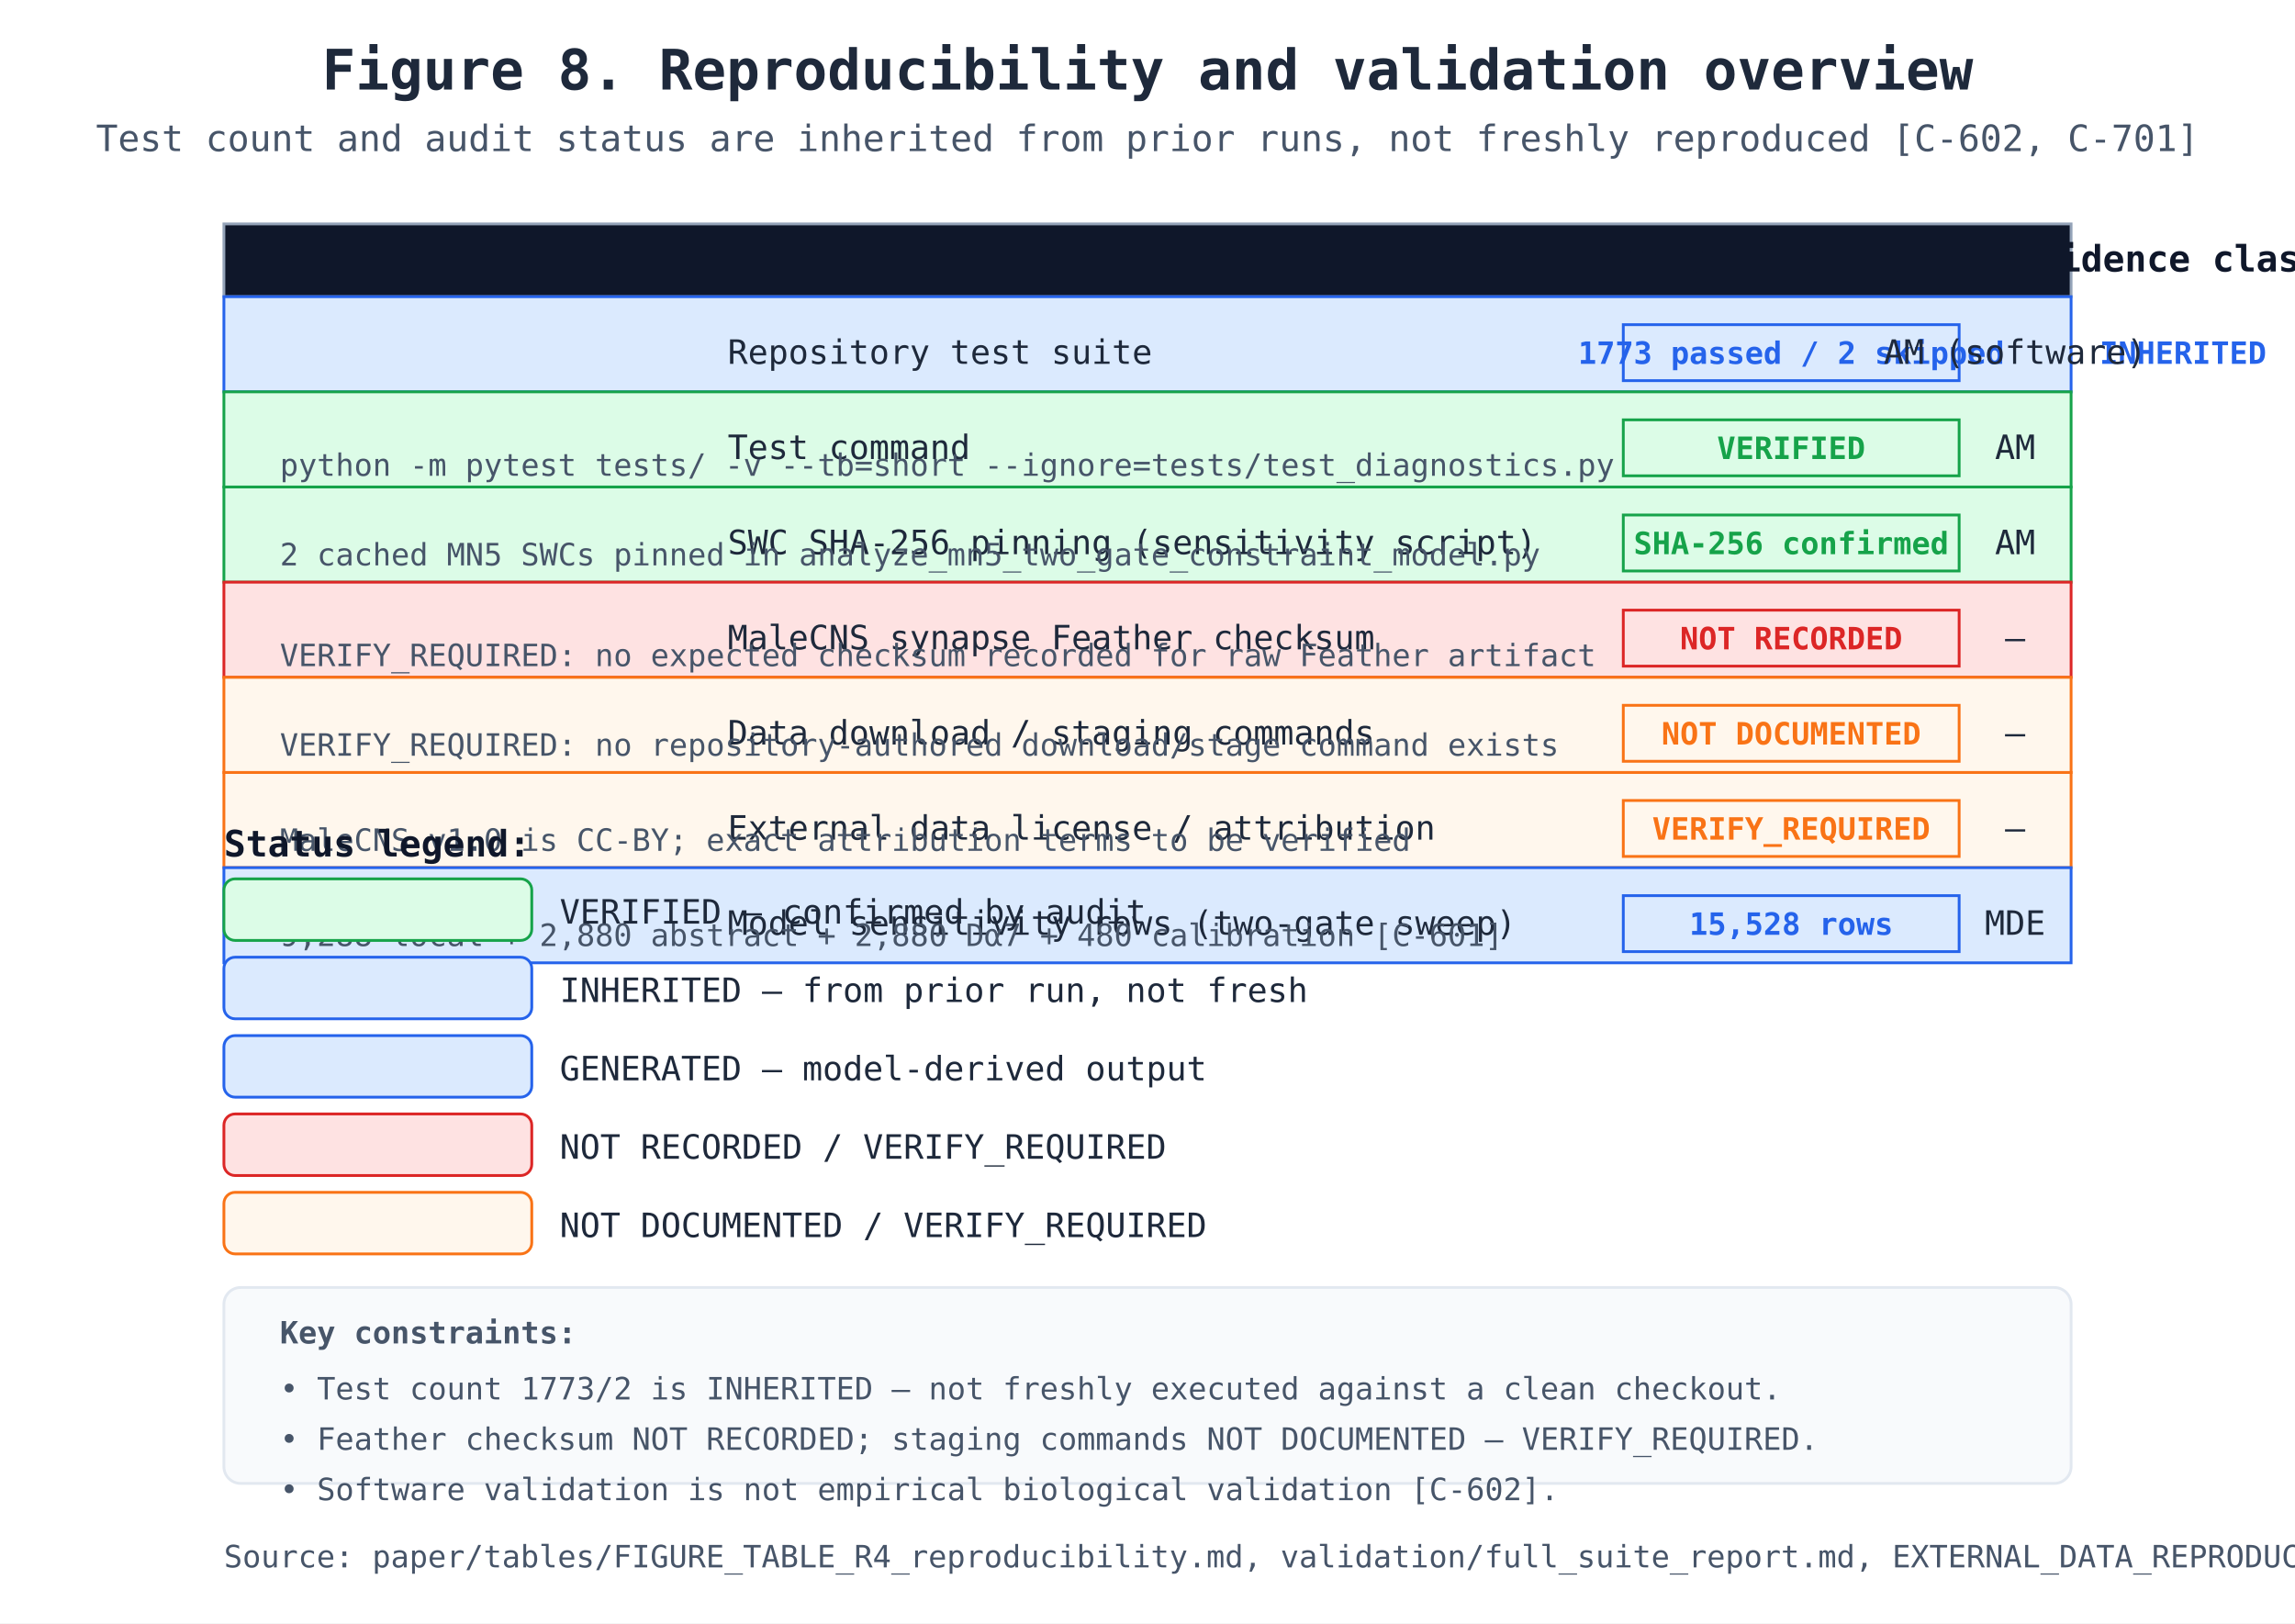
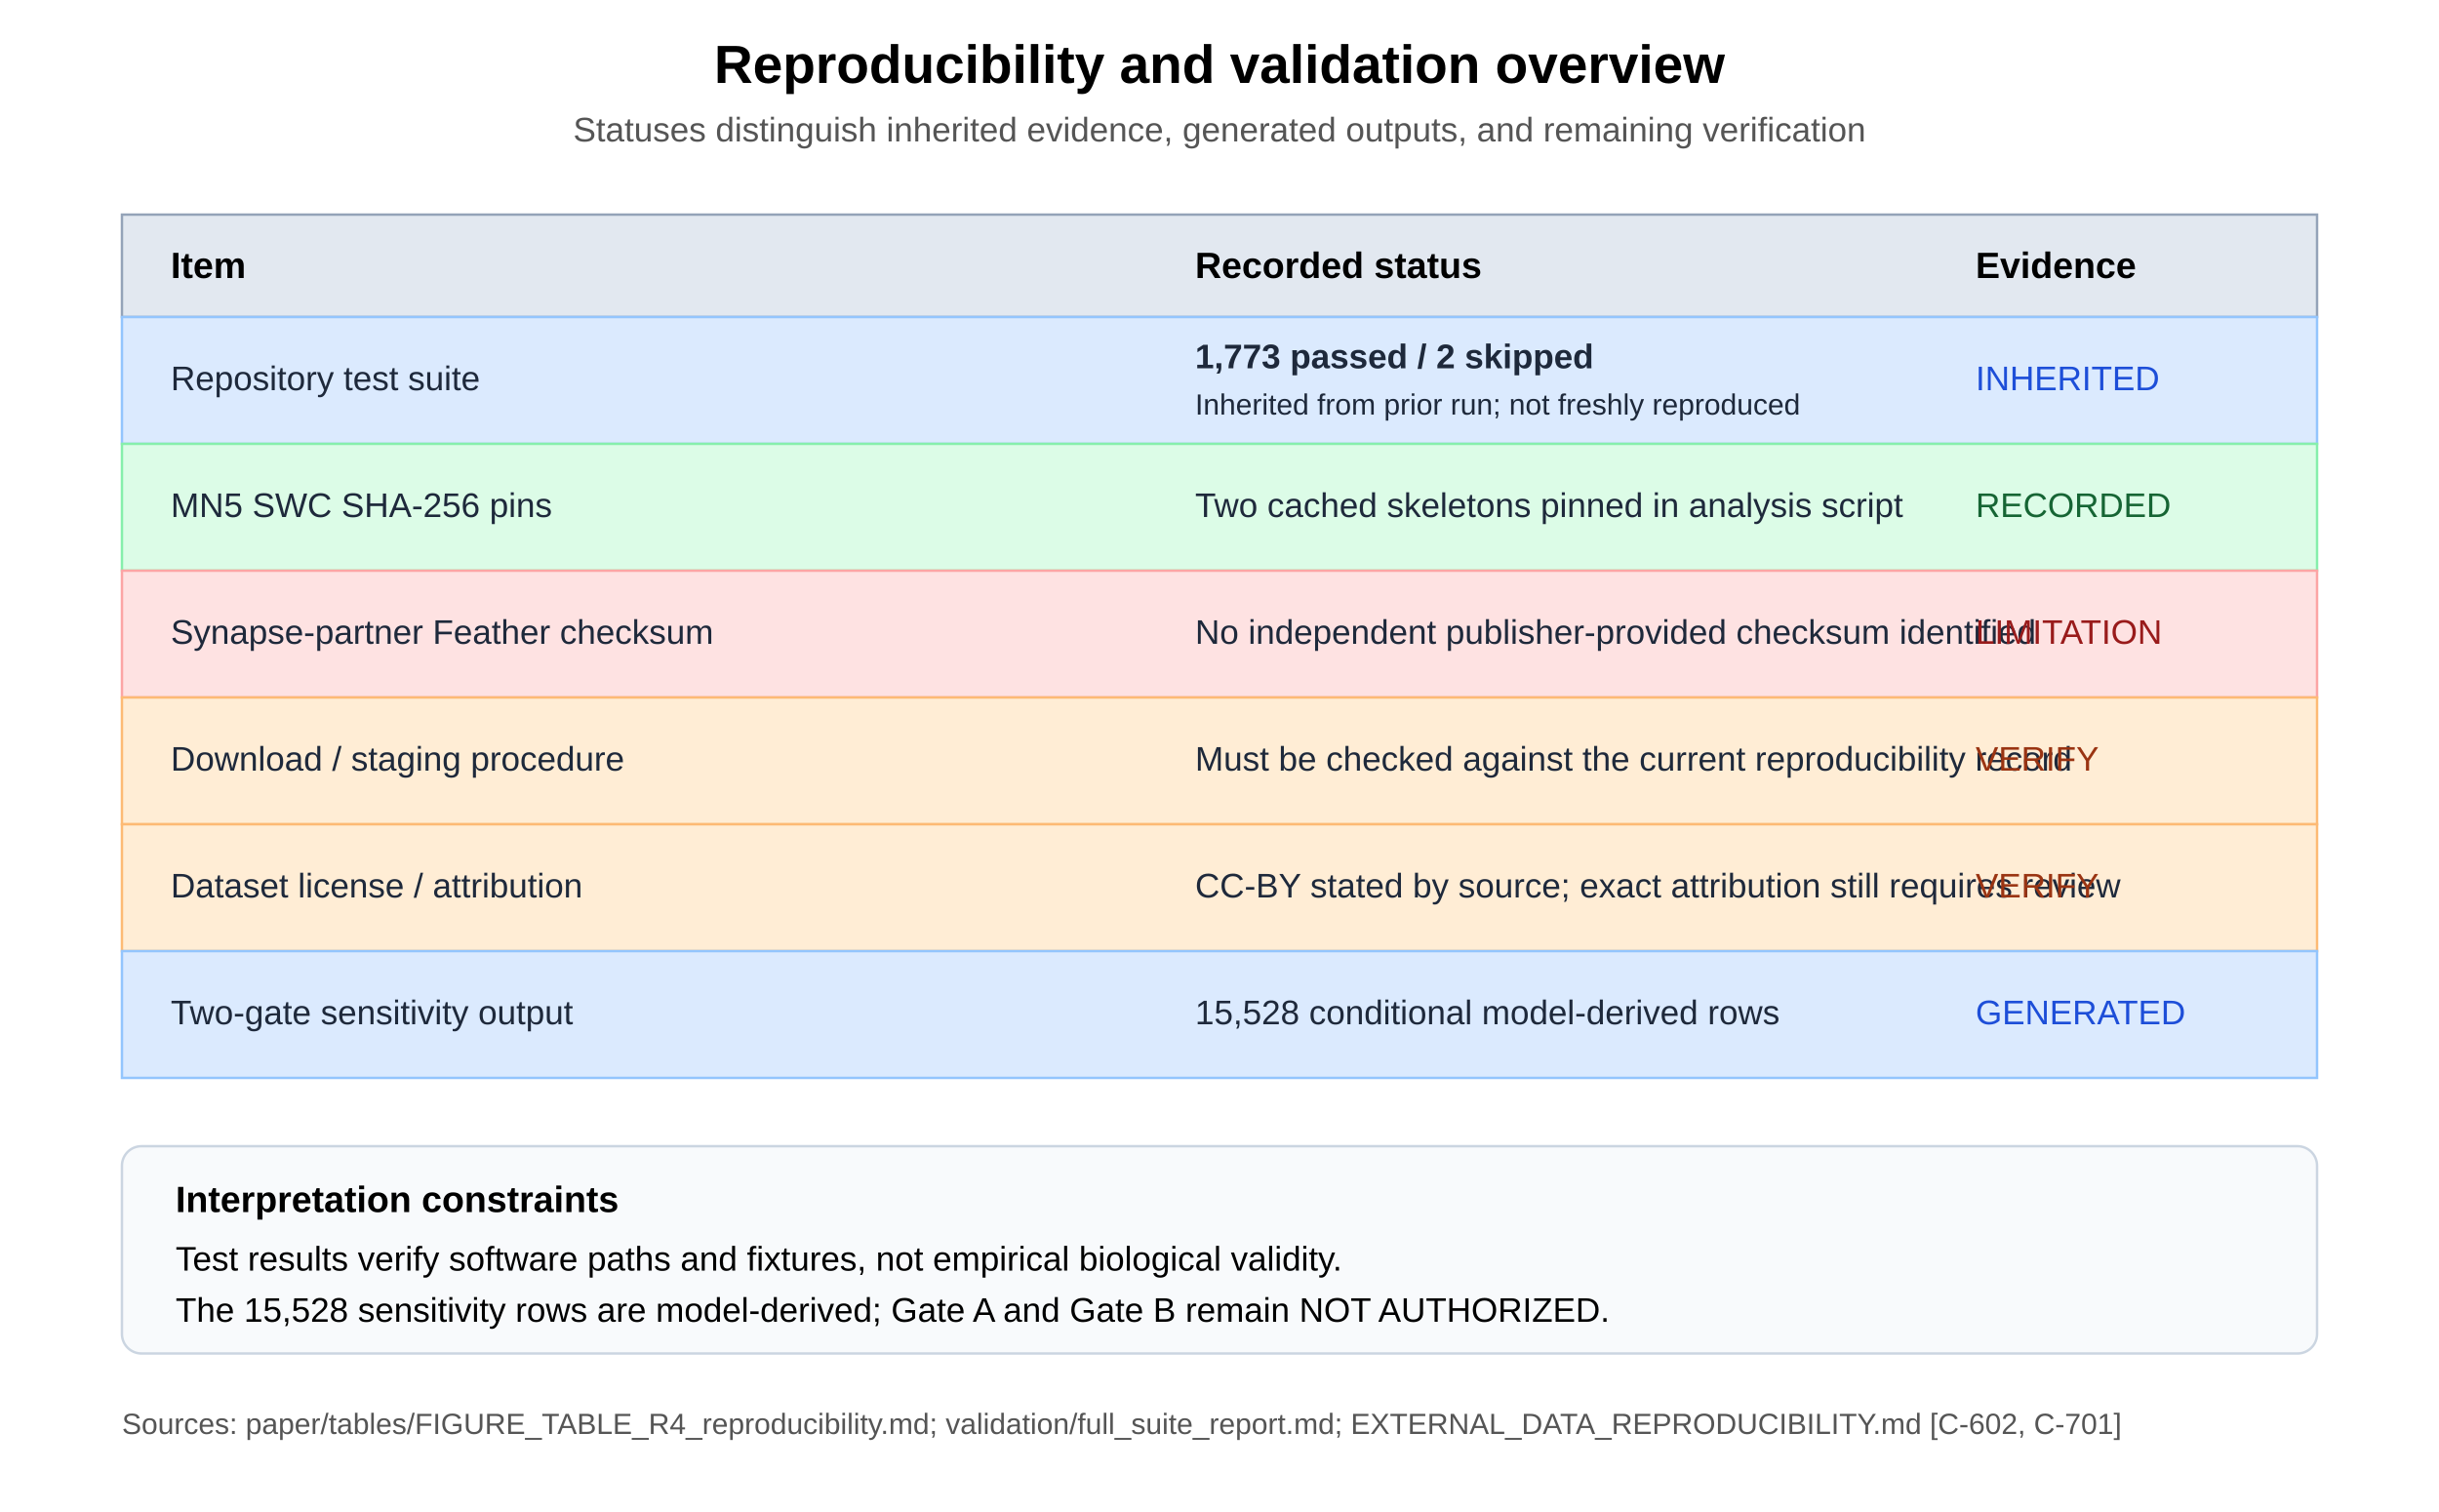
- <svg xmlns="http://www.w3.org/2000/svg" width="820" height="580" viewBox="0 0 820 580" font-family="monospace">
-   <style>
-     .title { font-size: 20px; font-weight: bold; fill: #1e293b; }
-     .subtitle { font-size: 13px; fill: #475569; }
-     .hdr { font-size: 13px; font-weight: bold; fill: #0f172a; }
-     .cell { font-size: 12px; fill: #1e293b; }
-     .verified { fill: #dcfce7; stroke: #16a34a; }
-     .inherited { fill: #dbeafe; stroke: #2563eb; }
-     .generated { fill: #dbeafe; stroke: #2563eb; }
-     .unavail { fill: #fee2e2; stroke: #dc2626; }
-     .verify { fill: #fff7ed; stroke: #f97316; }
-     .badge { font-size: 11px; font-weight: bold; }
-     .note { font-size: 11px; fill: #475569; }
-     .stat { font-size: 13px; font-weight: bold; fill: #0f172a; }
-     .stat-label { font-size: 11px; fill: #475569; }
-   </style>
-   <rect width="820" height="580" fill="#ffffff" />
-   <text x="410" y="32" text-anchor="middle" class="title">Figure 8. Reproducibility and validation overview</text>
-   <text x="410" y="54" text-anchor="middle" class="subtitle">Test count and audit status are inherited from prior runs, not freshly reproduced [C-602, C-701]</text>
-   <g transform="translate(80, 80)">
-     <rect x="0" y="0" width="660" height="26" class="hdr" fill="#e2e8f0" stroke="#94a3b8" />
-     <text x="180" y="17" class="hdr">Item</text>
-     <text x="500" y="17" class="hdr">Value / Status</text>
-     <text x="640" y="17" class="hdr">Evidence class</text>
-     <rect x="0" y="26" width="660" height="34" class="inherited" />
-     <text x="180" y="50" class="cell">Repository test suite</text>
-     <rect x="500" y="36" width="120" height="20" class="inherited" stroke="#2563eb" />
-     <text x="560" y="50" text-anchor="middle" class="badge" fill="#2563eb">1773 passed / 2 skipped</text>
-     <text x="700" y="50" text-anchor="middle" class="badge" fill="#2563eb">INHERITED</text>
-     <text x="640" y="50" text-anchor="middle" class="cell" fill="#2563eb">AM (software)</text>
-     <rect x="0" y="60" width="660" height="34" class="verified" />
-     <text x="180" y="84" class="cell">Test command</text>
-     <rect x="500" y="70" width="120" height="20" class="verified" stroke="#16a34a" />
-     <text x="560" y="84" text-anchor="middle" class="badge" fill="#16a34a">VERIFIED</text>
-     <text x="640" y="84" text-anchor="middle" class="cell" fill="#16a34a">AM</text>
-     <text x="20" y="90" class="note">python -m pytest tests/ -v --tb=short --ignore=tests/test_diagnostics.py</text>
-     <rect x="0" y="94" width="660" height="34" class="verified" />
-     <text x="180" y="118" class="cell">SWC SHA-256 pinning (sensitivity script)</text>
-     <rect x="500" y="104" width="120" height="20" class="verified" stroke="#16a34a" />
-     <text x="560" y="118" text-anchor="middle" class="badge" fill="#16a34a">SHA-256 confirmed</text>
-     <text x="640" y="118" text-anchor="middle" class="cell" fill="#16a34a">AM</text>
-     <text x="20" y="122" class="note">2 cached MN5 SWCs pinned in analyze_mn5_two_gate_constraint_model.py</text>
-     <rect x="0" y="128" width="660" height="34" class="unavail" />
-     <text x="180" y="152" class="cell">MaleCNS synapse Feather checksum</text>
-     <rect x="500" y="138" width="120" height="20" class="unavail" stroke="#dc2626" />
-     <text x="560" y="152" text-anchor="middle" class="badge" fill="#dc2626">NOT RECORDED</text>
-     <text x="640" y="152" text-anchor="middle" class="cell" fill="#dc2626">—</text>
-     <text x="20" y="158" class="note">VERIFY_REQUIRED: no expected checksum recorded for raw Feather artifact</text>
-     <rect x="0" y="162" width="660" height="34" class="verify" />
-     <text x="180" y="186" class="cell">Data download / staging commands</text>
-     <rect x="500" y="172" width="120" height="20" class="verify" stroke="#f97316" />
-     <text x="560" y="186" text-anchor="middle" class="badge" fill="#f97316">NOT DOCUMENTED</text>
-     <text x="640" y="186" text-anchor="middle" class="cell" fill="#f97316">—</text>
-     <text x="20" y="190" class="note">VERIFY_REQUIRED: no repository-authored download/stage command exists</text>
-     <rect x="0" y="196" width="660" height="34" class="verify" />
-     <text x="180" y="220" class="cell">External data license / attribution</text>
-     <rect x="500" y="206" width="120" height="20" class="verify" stroke="#f97316" />
-     <text x="560" y="220" text-anchor="middle" class="badge" fill="#f97316">VERIFY_REQUIRED</text>
-     <text x="640" y="220" text-anchor="middle" class="cell" fill="#f97316">—</text>
-     <text x="20" y="224" class="note">MaleCNS v1.0 is CC-BY; exact attribution terms to be verified</text>
-     <rect x="0" y="230" width="660" height="34" class="generated" />
-     <text x="180" y="254" class="cell">Model sensitivity rows (two-gate sweep)</text>
-     <rect x="500" y="240" width="120" height="20" class="generated" stroke="#2563eb" />
-     <text x="560" y="254" text-anchor="middle" class="badge" fill="#2563eb">15,528 rows</text>
-     <text x="640" y="254" text-anchor="middle" class="cell" fill="#2563eb">MDE</text>
-     <text x="20" y="258" class="note">9,288 local + 2,880 abstract + 2,880 Dα7 + 480 calibration [C-601]</text>
+ <svg xmlns="http://www.w3.org/2000/svg" width="1000" height="620" viewBox="0 0 1000 620" font-family="Arial, sans-serif">
+   <rect width="1000" height="620" fill="#fff" />
+   <text x="500" y="34" text-anchor="middle" font-size="22" font-weight="bold">Reproducibility and validation overview</text>
+   <text x="500" y="58" text-anchor="middle" font-size="14" fill="#555">Statuses distinguish inherited evidence, generated outputs, and remaining verification</text>
+   <rect x="50" y="88" width="900" height="42" fill="#e2e8f0" stroke="#94a3b8" />
+   <text x="70" y="114" font-size="15" font-weight="bold">Item</text>
+   <text x="490" y="114" font-size="15" font-weight="bold">Recorded status</text>
+   <text x="810" y="114" font-size="15" font-weight="bold">Evidence</text>
+   <g font-size="14" fill="#1e293b">
+     <rect x="50" y="130" width="900" height="52" fill="#dbeafe" stroke="#93c5fd" />
+     <text x="70" y="160">Repository test suite</text>
+     <text x="490" y="151" font-weight="bold">1,773 passed / 2 skipped</text>
+     <text x="490" y="170" font-size="12">Inherited from prior run; not freshly reproduced</text>
+     <text x="810" y="160" fill="#1d4ed8">INHERITED</text>
+     <rect x="50" y="182" width="900" height="52" fill="#dcfce7" stroke="#86efac" />
+     <text x="70" y="212">MN5 SWC SHA-256 pins</text>
+     <text x="490" y="212">Two cached skeletons pinned in analysis script</text>
+     <text x="810" y="212" fill="#166534">RECORDED</text>
+     <rect x="50" y="234" width="900" height="52" fill="#fee2e2" stroke="#fca5a5" />
+     <text x="70" y="264">Synapse-partner Feather checksum</text>
+     <text x="490" y="264">No independent publisher-provided checksum identified</text>
+     <text x="810" y="264" fill="#991b1b">LIMITATION</text>
+     <rect x="50" y="286" width="900" height="52" fill="#ffedd5" stroke="#fdba74" />
+     <text x="70" y="316">Download / staging procedure</text>
+     <text x="490" y="316">Must be checked against the current reproducibility record</text>
+     <text x="810" y="316" fill="#9a3412">VERIFY</text>
+     <rect x="50" y="338" width="900" height="52" fill="#ffedd5" stroke="#fdba74" />
+     <text x="70" y="368">Dataset license / attribution</text>
+     <text x="490" y="368">CC-BY stated by source; exact attribution still requires review</text>
+     <text x="810" y="368" fill="#9a3412">VERIFY</text>
+     <rect x="50" y="390" width="900" height="52" fill="#dbeafe" stroke="#93c5fd" />
+     <text x="70" y="420">Two-gate sensitivity output</text>
+     <text x="490" y="420">15,528 conditional model-derived rows</text>
+     <text x="810" y="420" fill="#1d4ed8">GENERATED</text>
  </g>
-   <g transform="translate(80, 290)">
-     <text x="0" y="16" class="hdr">Status legend:</text>
-     <rect x="0" y="24" width="110" height="22" class="verified" stroke="#16a34a" rx="4" />
-     <text x="120" y="40" class="cell">VERIFIED — confirmed by audit</text>
-     <rect x="0" y="52" width="110" height="22" class="inherited" stroke="#2563eb" rx="4" />
-     <text x="120" y="68" class="cell">INHERITED — from prior run, not fresh</text>
-     <rect x="0" y="80" width="110" height="22" class="generated" stroke="#2563eb" rx="4" />
-     <text x="120" y="96" class="cell">GENERATED — model-derived output</text>
-     <rect x="0" y="108" width="110" height="22" class="unavail" stroke="#dc2626" rx="4" />
-     <text x="120" y="124" class="cell">NOT RECORDED / VERIFY_REQUIRED</text>
-     <rect x="0" y="136" width="110" height="22" class="verify" stroke="#f97316" rx="4" />
-     <text x="120" y="152" class="cell">NOT DOCUMENTED / VERIFY_REQUIRED</text>
-   </g>
-   <g transform="translate(80, 460)">
-     <rect x="0" y="0" width="660" height="70" fill="#f8fafc" stroke="#e2e8f0" rx="6" />
-     <text x="20" y="20" class="note">
-       <tspan font-weight="bold">Key constraints:</tspan>
-     </text>
-     <text x="20" y="40" class="note">• Test count 1773/2 is INHERITED — not freshly executed against a clean checkout.</text>
-     <text x="20" y="58" class="note">• Feather checksum NOT RECORDED; staging commands NOT DOCUMENTED — VERIFY_REQUIRED.</text>
-     <text x="20" y="76" class="note">• Software validation is not empirical biological validation [C-602].</text>
-   </g>
-   <text x="80" y="560" class="note">Source: paper/tables/FIGURE_TABLE_R4_reproducibility.md, validation/full_suite_report.md, EXTERNAL_DATA_REPRODUCIBILITY.md</text>
+   <rect x="50" y="470" width="900" height="85" rx="8" fill="#f8fafc" stroke="#cbd5e1" />
+   <text x="72" y="497" font-size="15" font-weight="bold">Interpretation constraints</text>
+   <text x="72" y="521" font-size="14">Test results verify software paths and fixtures, not empirical biological validity.</text>
+   <text x="72" y="542" font-size="14">The 15,528 sensitivity rows are model-derived; Gate A and Gate B remain NOT AUTHORIZED.</text>
+   <text x="50" y="588" font-size="12" fill="#555">Sources: paper/tables/FIGURE_TABLE_R4_reproducibility.md; validation/full_suite_report.md; EXTERNAL_DATA_REPRODUCIBILITY.md [C-602, C-701]</text>
</svg>
